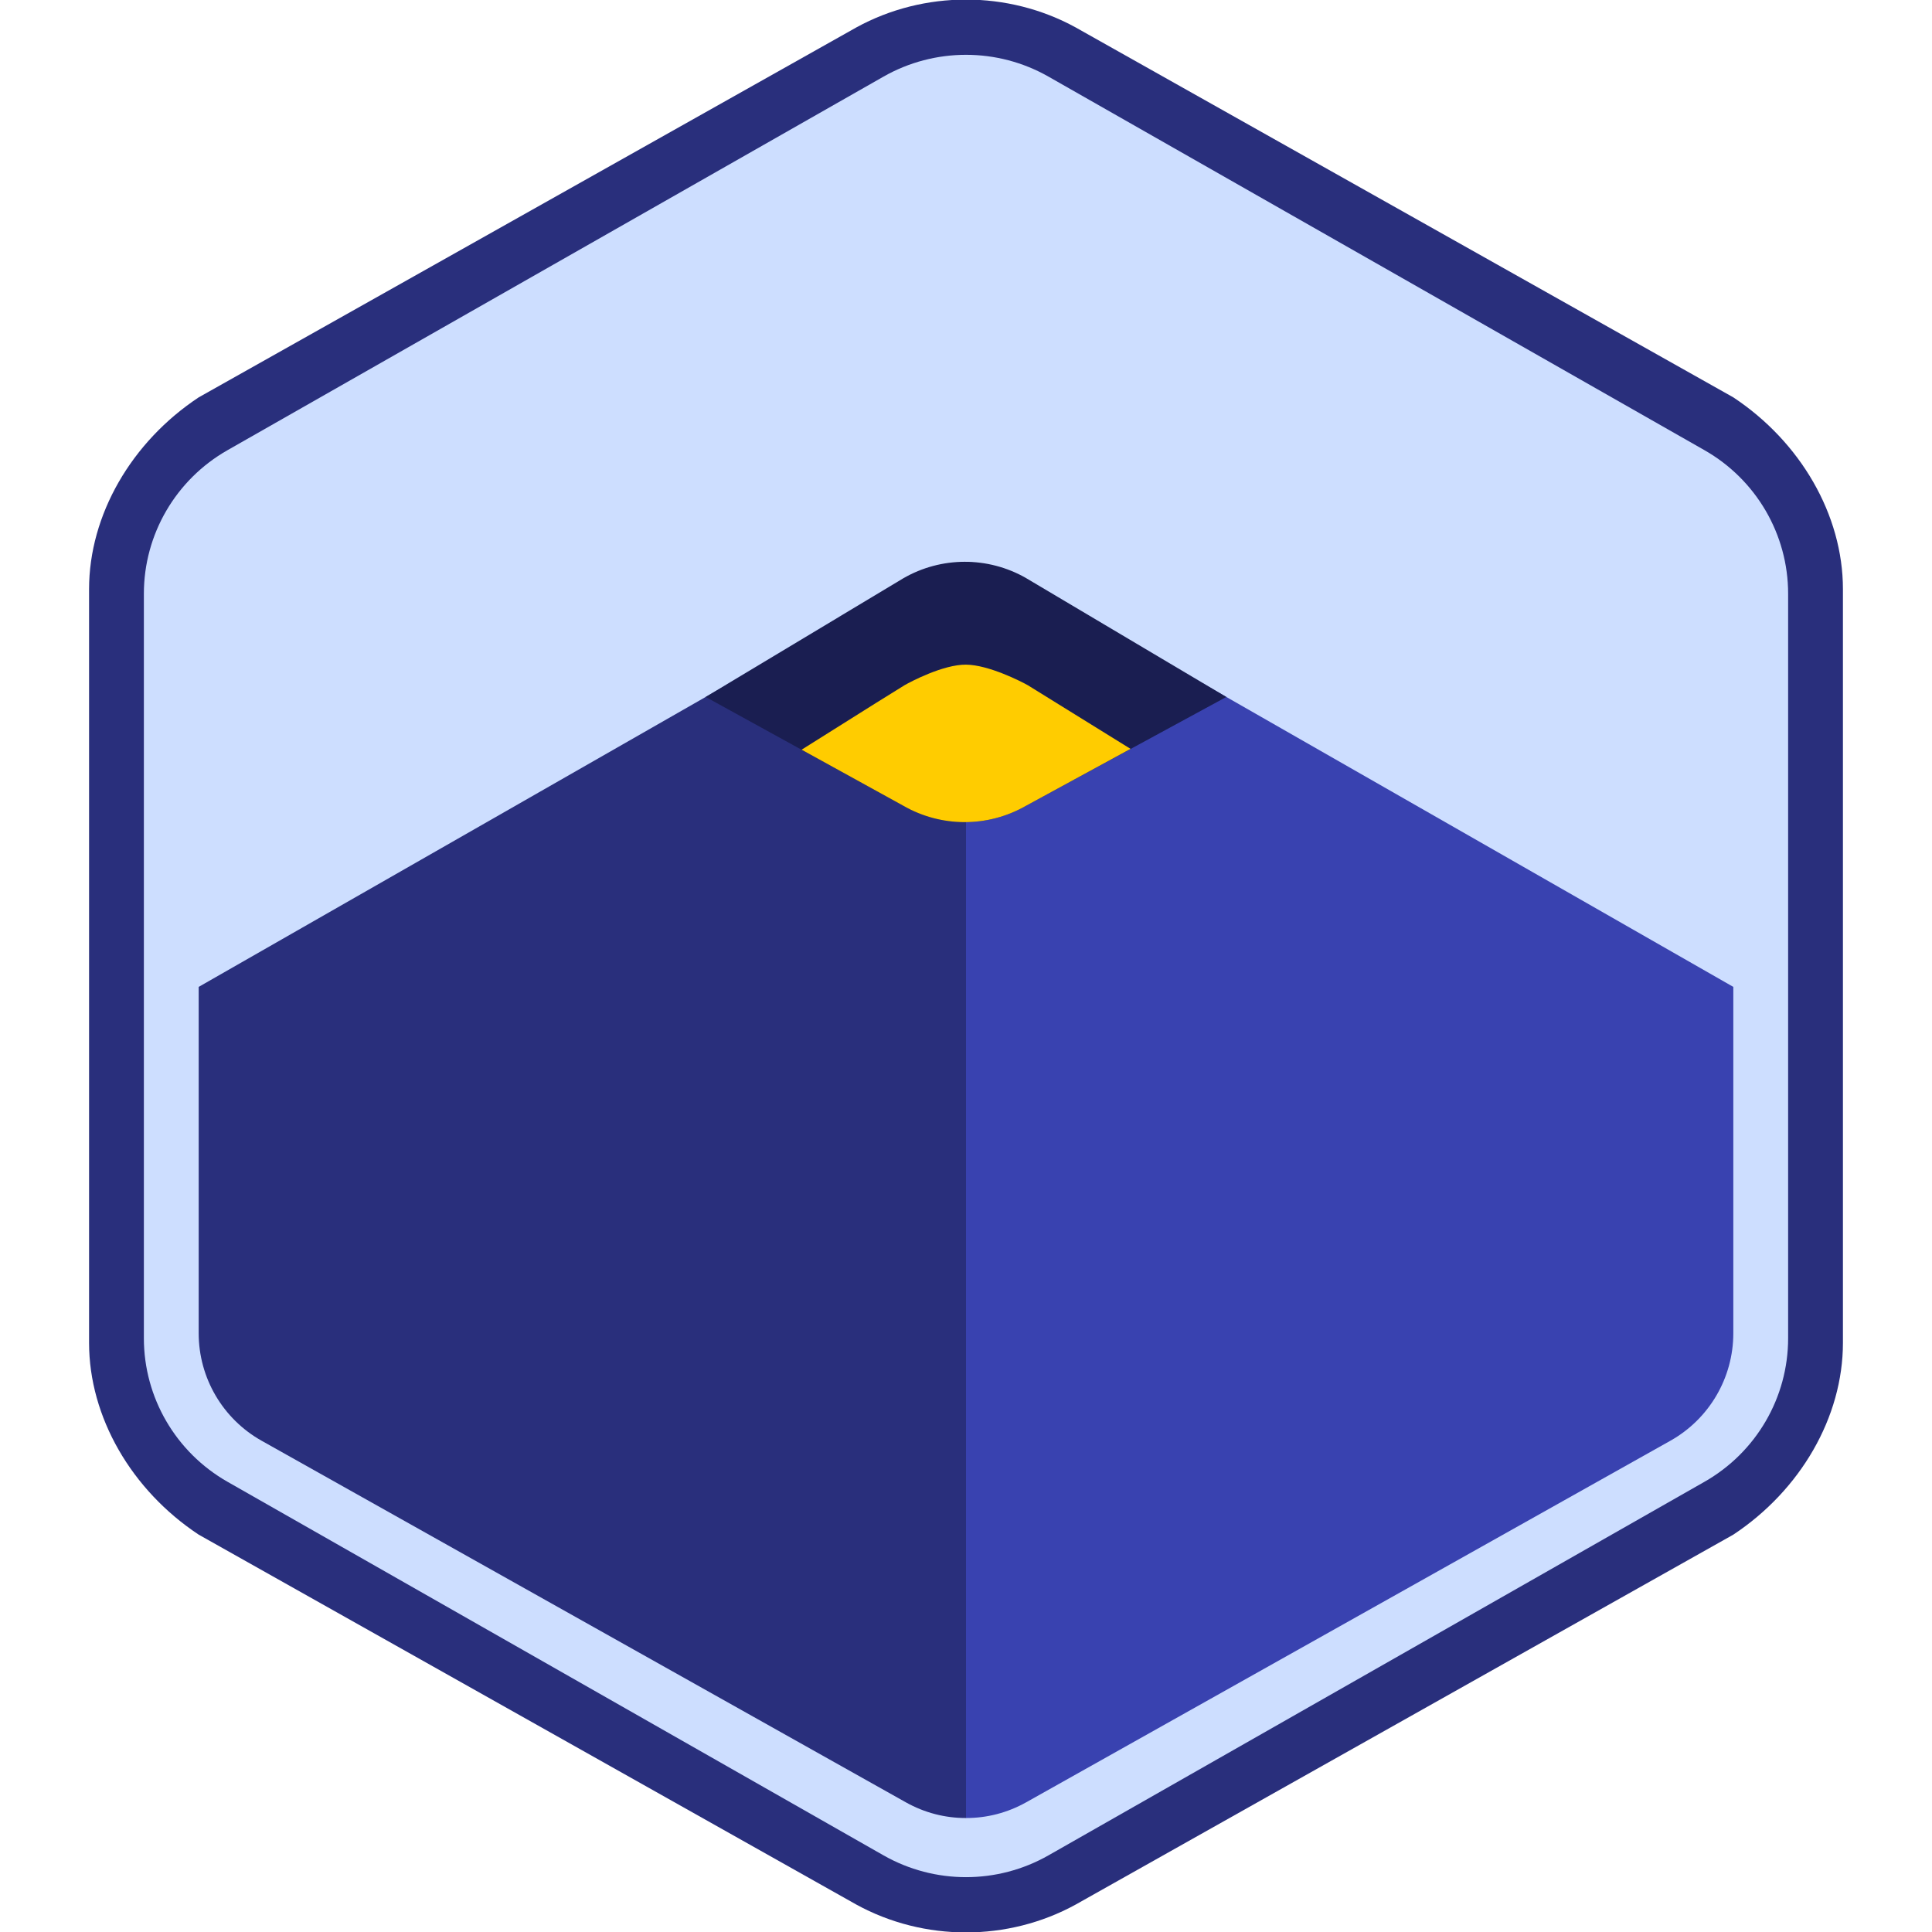
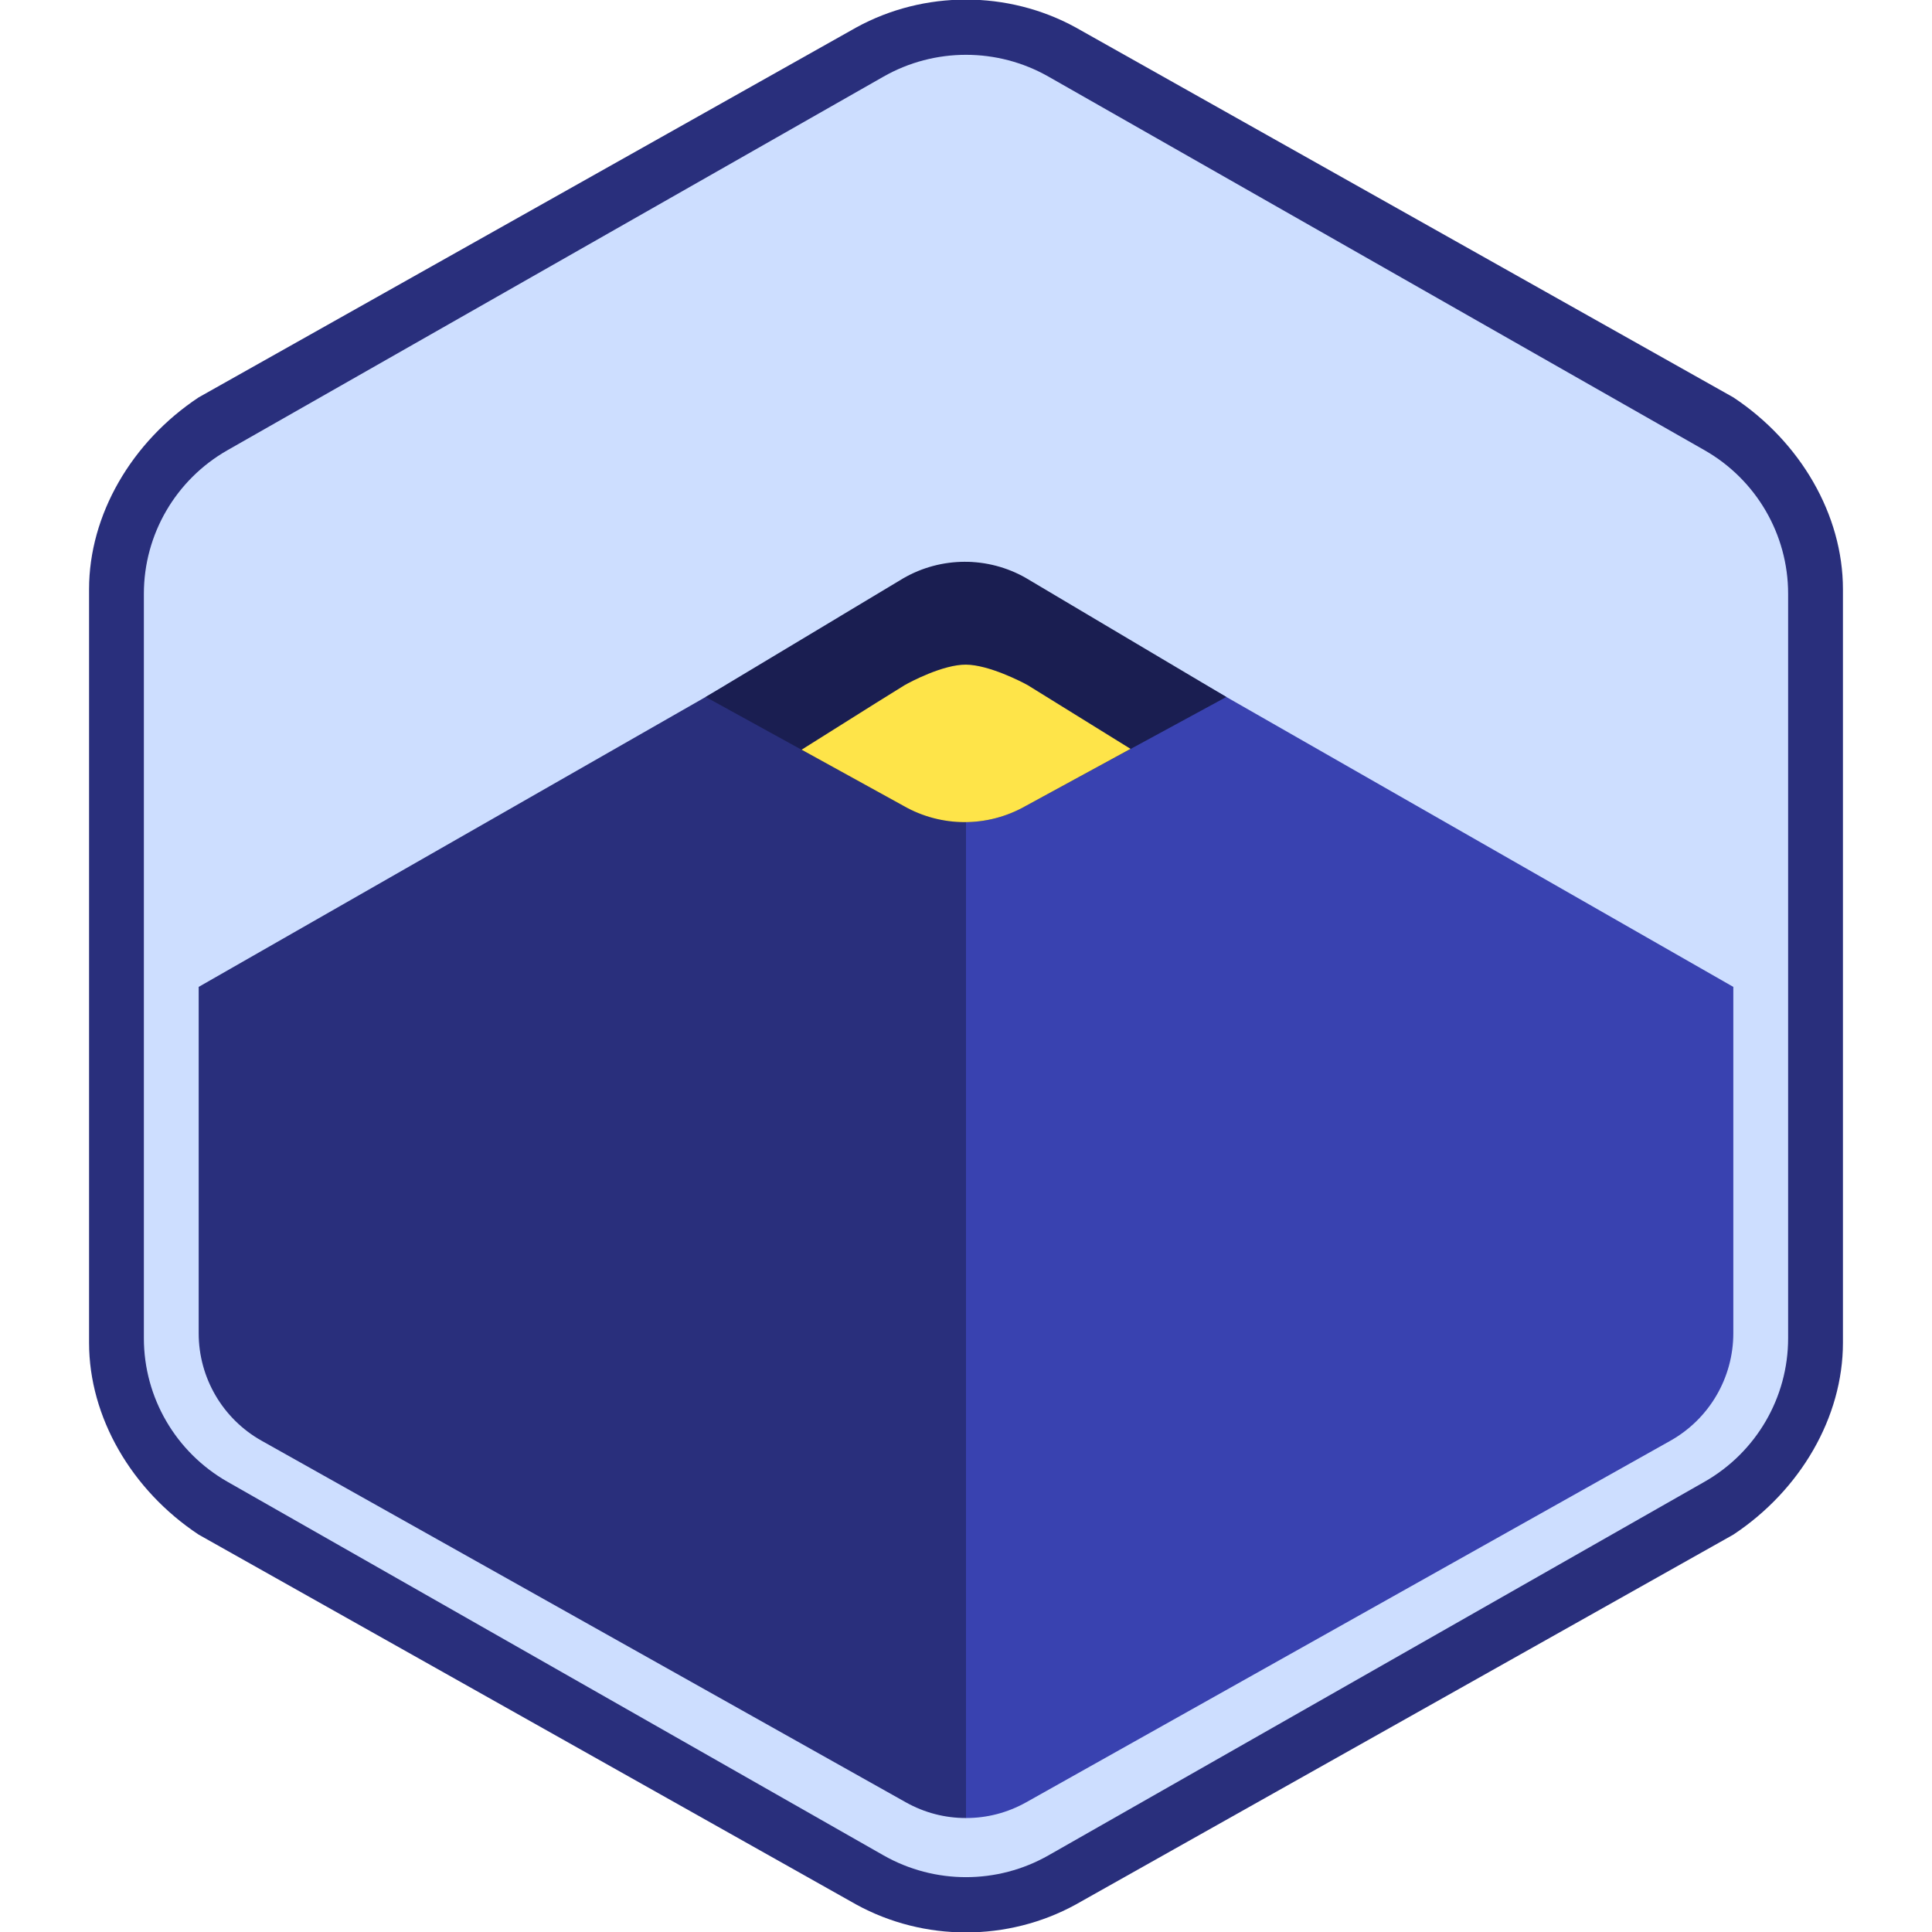
<svg xmlns="http://www.w3.org/2000/svg" height="90" viewBox="0 0 128 141" width="90">
  <g fill="none">
    <path d="m56 2-48 27c-4.896 3.243-8 8.57-8 14v55c0 5.43 3.104 10.757 8 14l48 27c4.946 2.708 11.054 2.708 16 0l48-27c4.896-3.243 8-8.57 8-14v-55c0-5.43-3.104-10.757-8-14l-48-27c-4.946-2.708-11.054-2.708-16 0z" fill="#292f7c" />
    <path d="m70.024 5.594 47.871 27.261c3.775 2.15 6.105 6.147 6.105 10.475v54.338c0 4.328-2.329 8.326-6.105 10.475l-47.871 27.261c-3.732 2.125-8.316 2.125-12.048 0l-47.871-27.261c-3.775-2.15-6.105-6.147-6.105-10.475v-54.338c0-4.328 2.329-8.326 6.105-10.475l47.871-27.261c3.732-2.125 8.316-2.125 12.048 0z" fill="#cddeff" />
    <path d="m64 127.744v-22.531-10.57-22.619c0-7.188 0-14.376 0-21.563 0-4.547 0-6.097 0-9.43-1.543 0-3.083.732-4.468 1.524l-51.532 29.47v25.275c0 3.254 1.757 6.255 4.595 7.848l47.005 26.382c1.373.771 2.876 1.155 4.4 1.152 0-1.836 0-3.045 0-4.938z" fill="#292f7c" />
    <path d="m120 127.744v-22.531-10.57-22.619c0-7.188 0-14.376 0-21.563 0-4.547 0-6.097 0-9.43-1.543 0-3.083.732-4.468 1.524l-51.532 29.47v25.275c0 3.254 1.757 6.255 4.595 7.848l47.005 26.382c1.373.771 2.876 1.155 4.4 1.152 0-1.836 0-3.045 0-4.938z" fill="#3942b0" transform="matrix(-1 0 0 1 184 0)" />
    <path d="m68.375 42.184 14.625 8.681-14.674 7.972c-2.759 1.56-6.137 1.55-8.887-.025l-14.438-7.947 14.421-8.659c2.768-1.6 6.179-1.608 8.955-.022z" fill="#1a1e51" />
-     <path d="m68.507 50.006c.319.196 2.82 1.745 7.501 4.647l-7.682 4.184c-2.759 1.56-6.137 1.55-8.887-.025l-7.436-4.098c4.737-2.981 7.242-4.55 7.515-4.708.41-.237 2.81-1.513 4.482-1.499 1.672.015 4.074 1.255 4.507 1.499z" fill="#FFCC00" />
+     <path d="m68.507 50.006c.319.196 2.82 1.745 7.501 4.647l-7.682 4.184c-2.759 1.56-6.137 1.55-8.887-.025l-7.436-4.098c4.737-2.981 7.242-4.55 7.515-4.708.41-.237 2.81-1.513 4.482-1.499 1.672.015 4.074 1.255 4.507 1.499z" fill="#fee449" />
  </g>
</svg>
